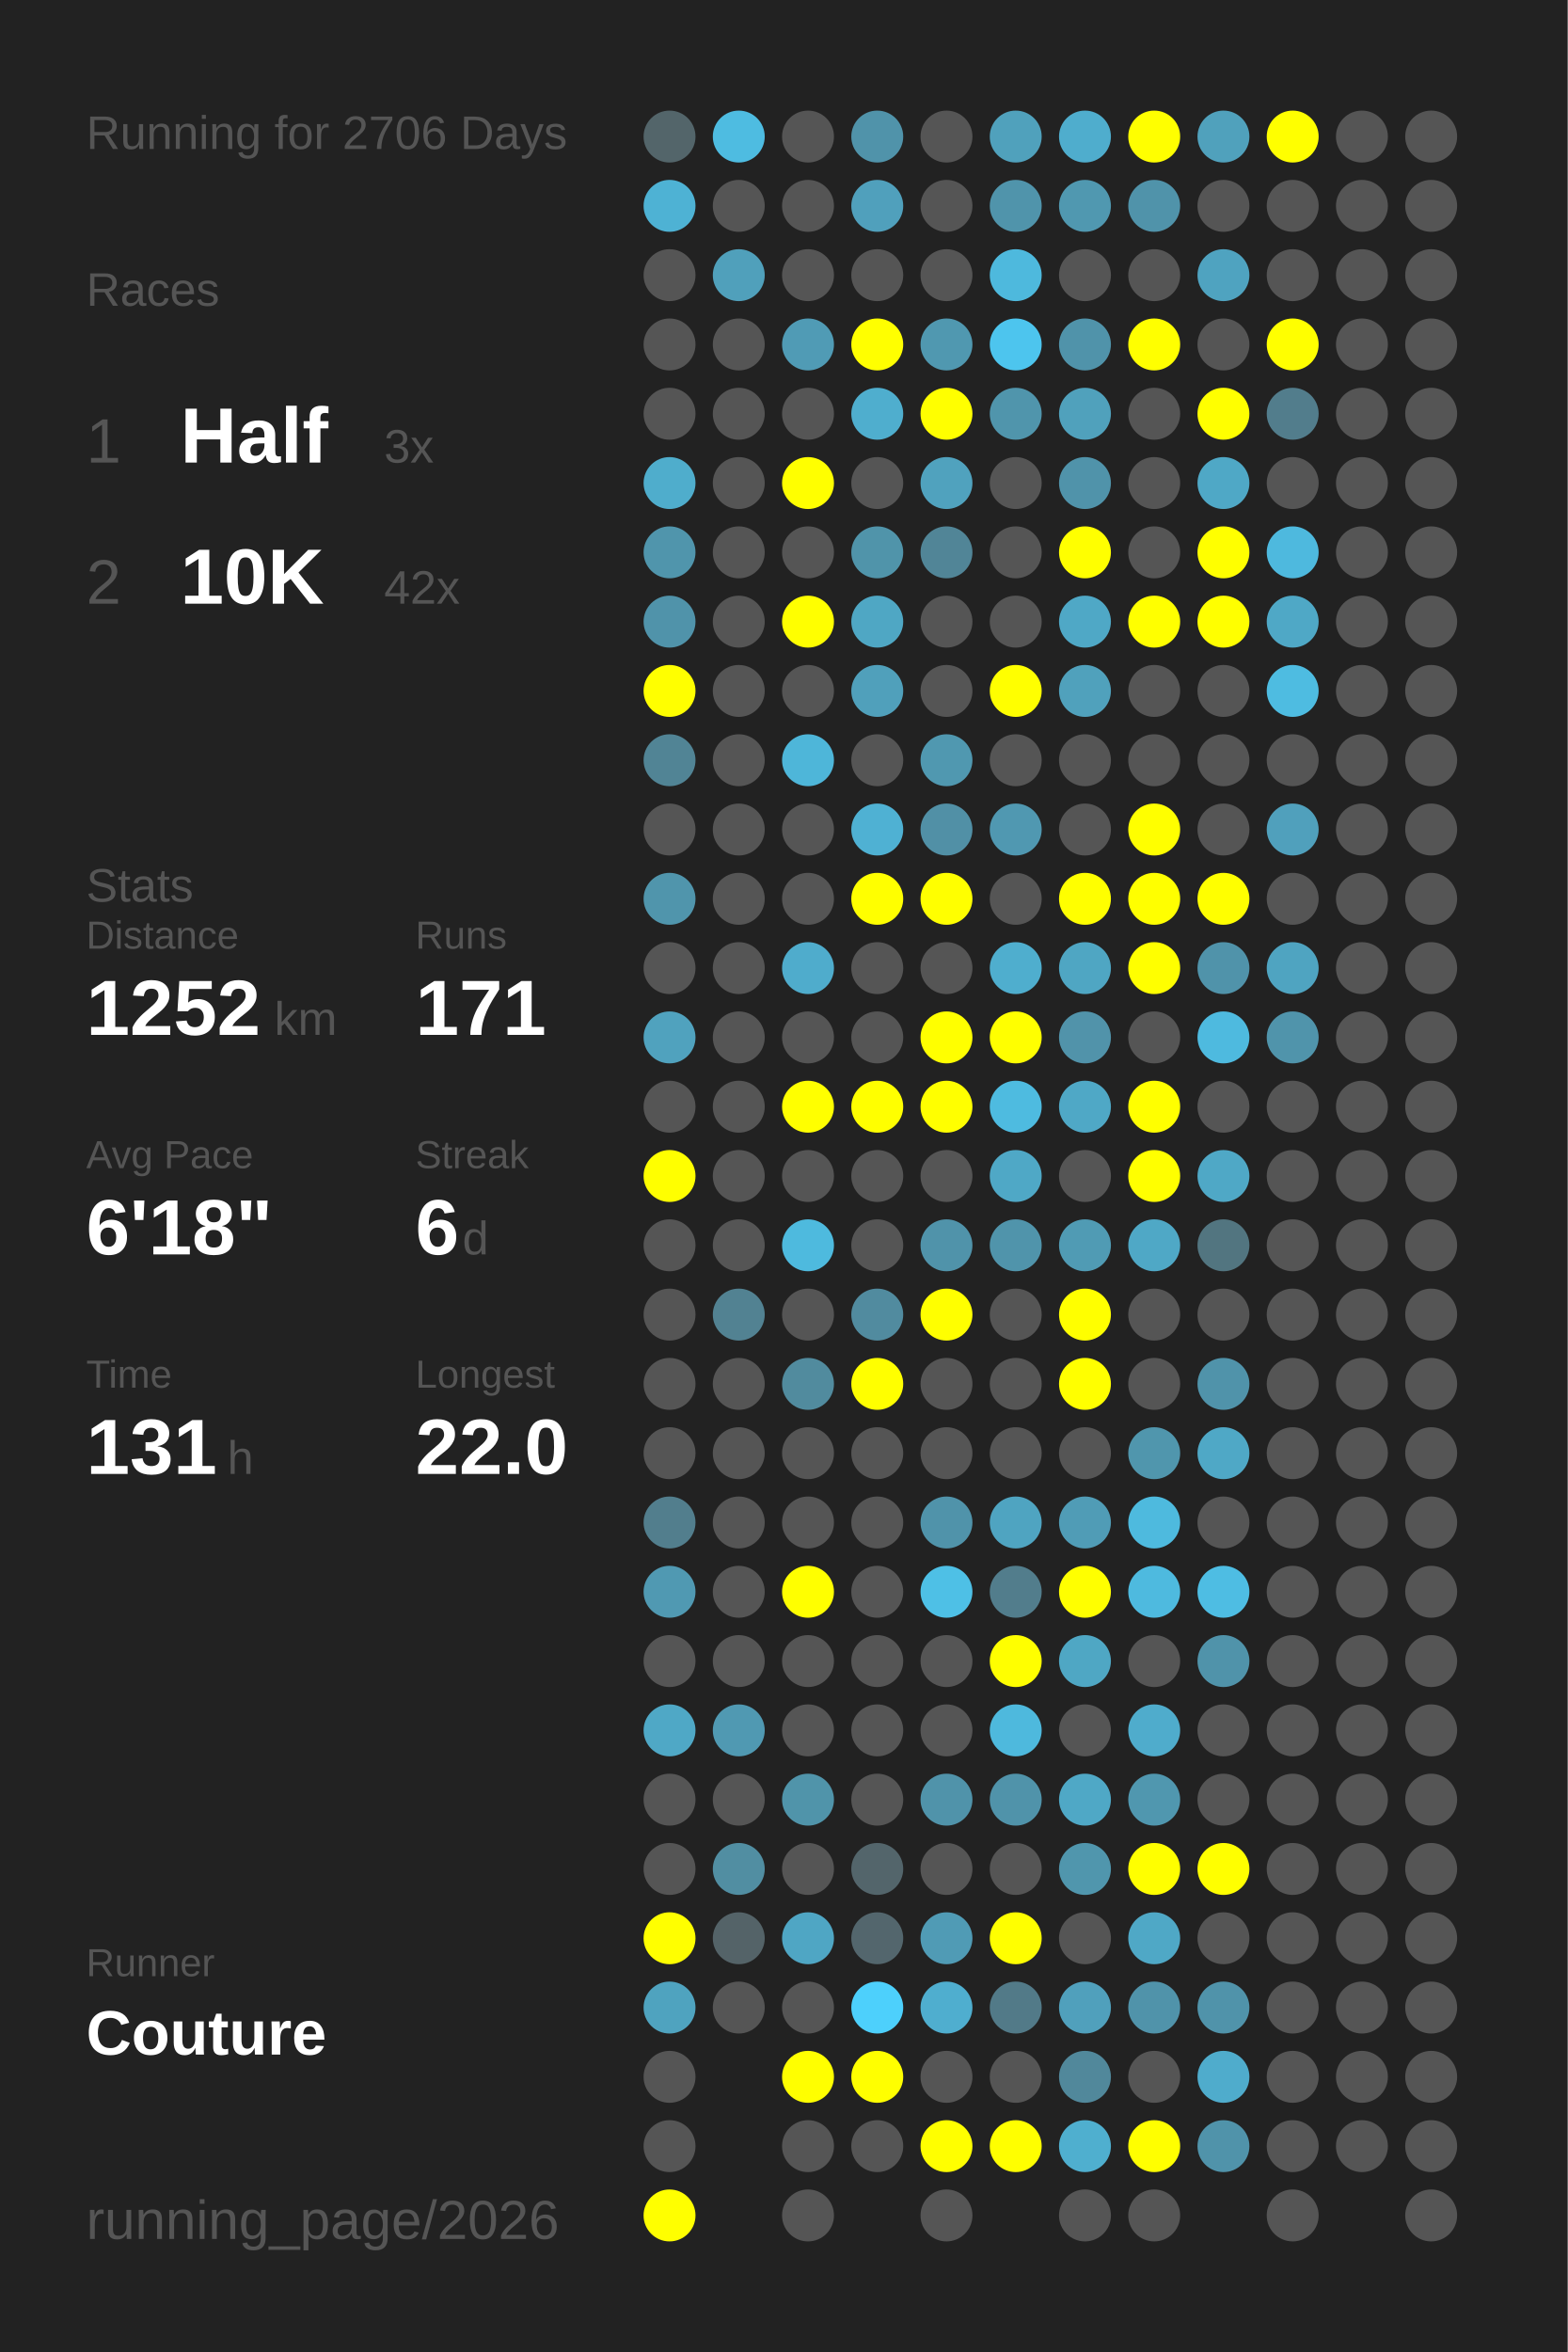
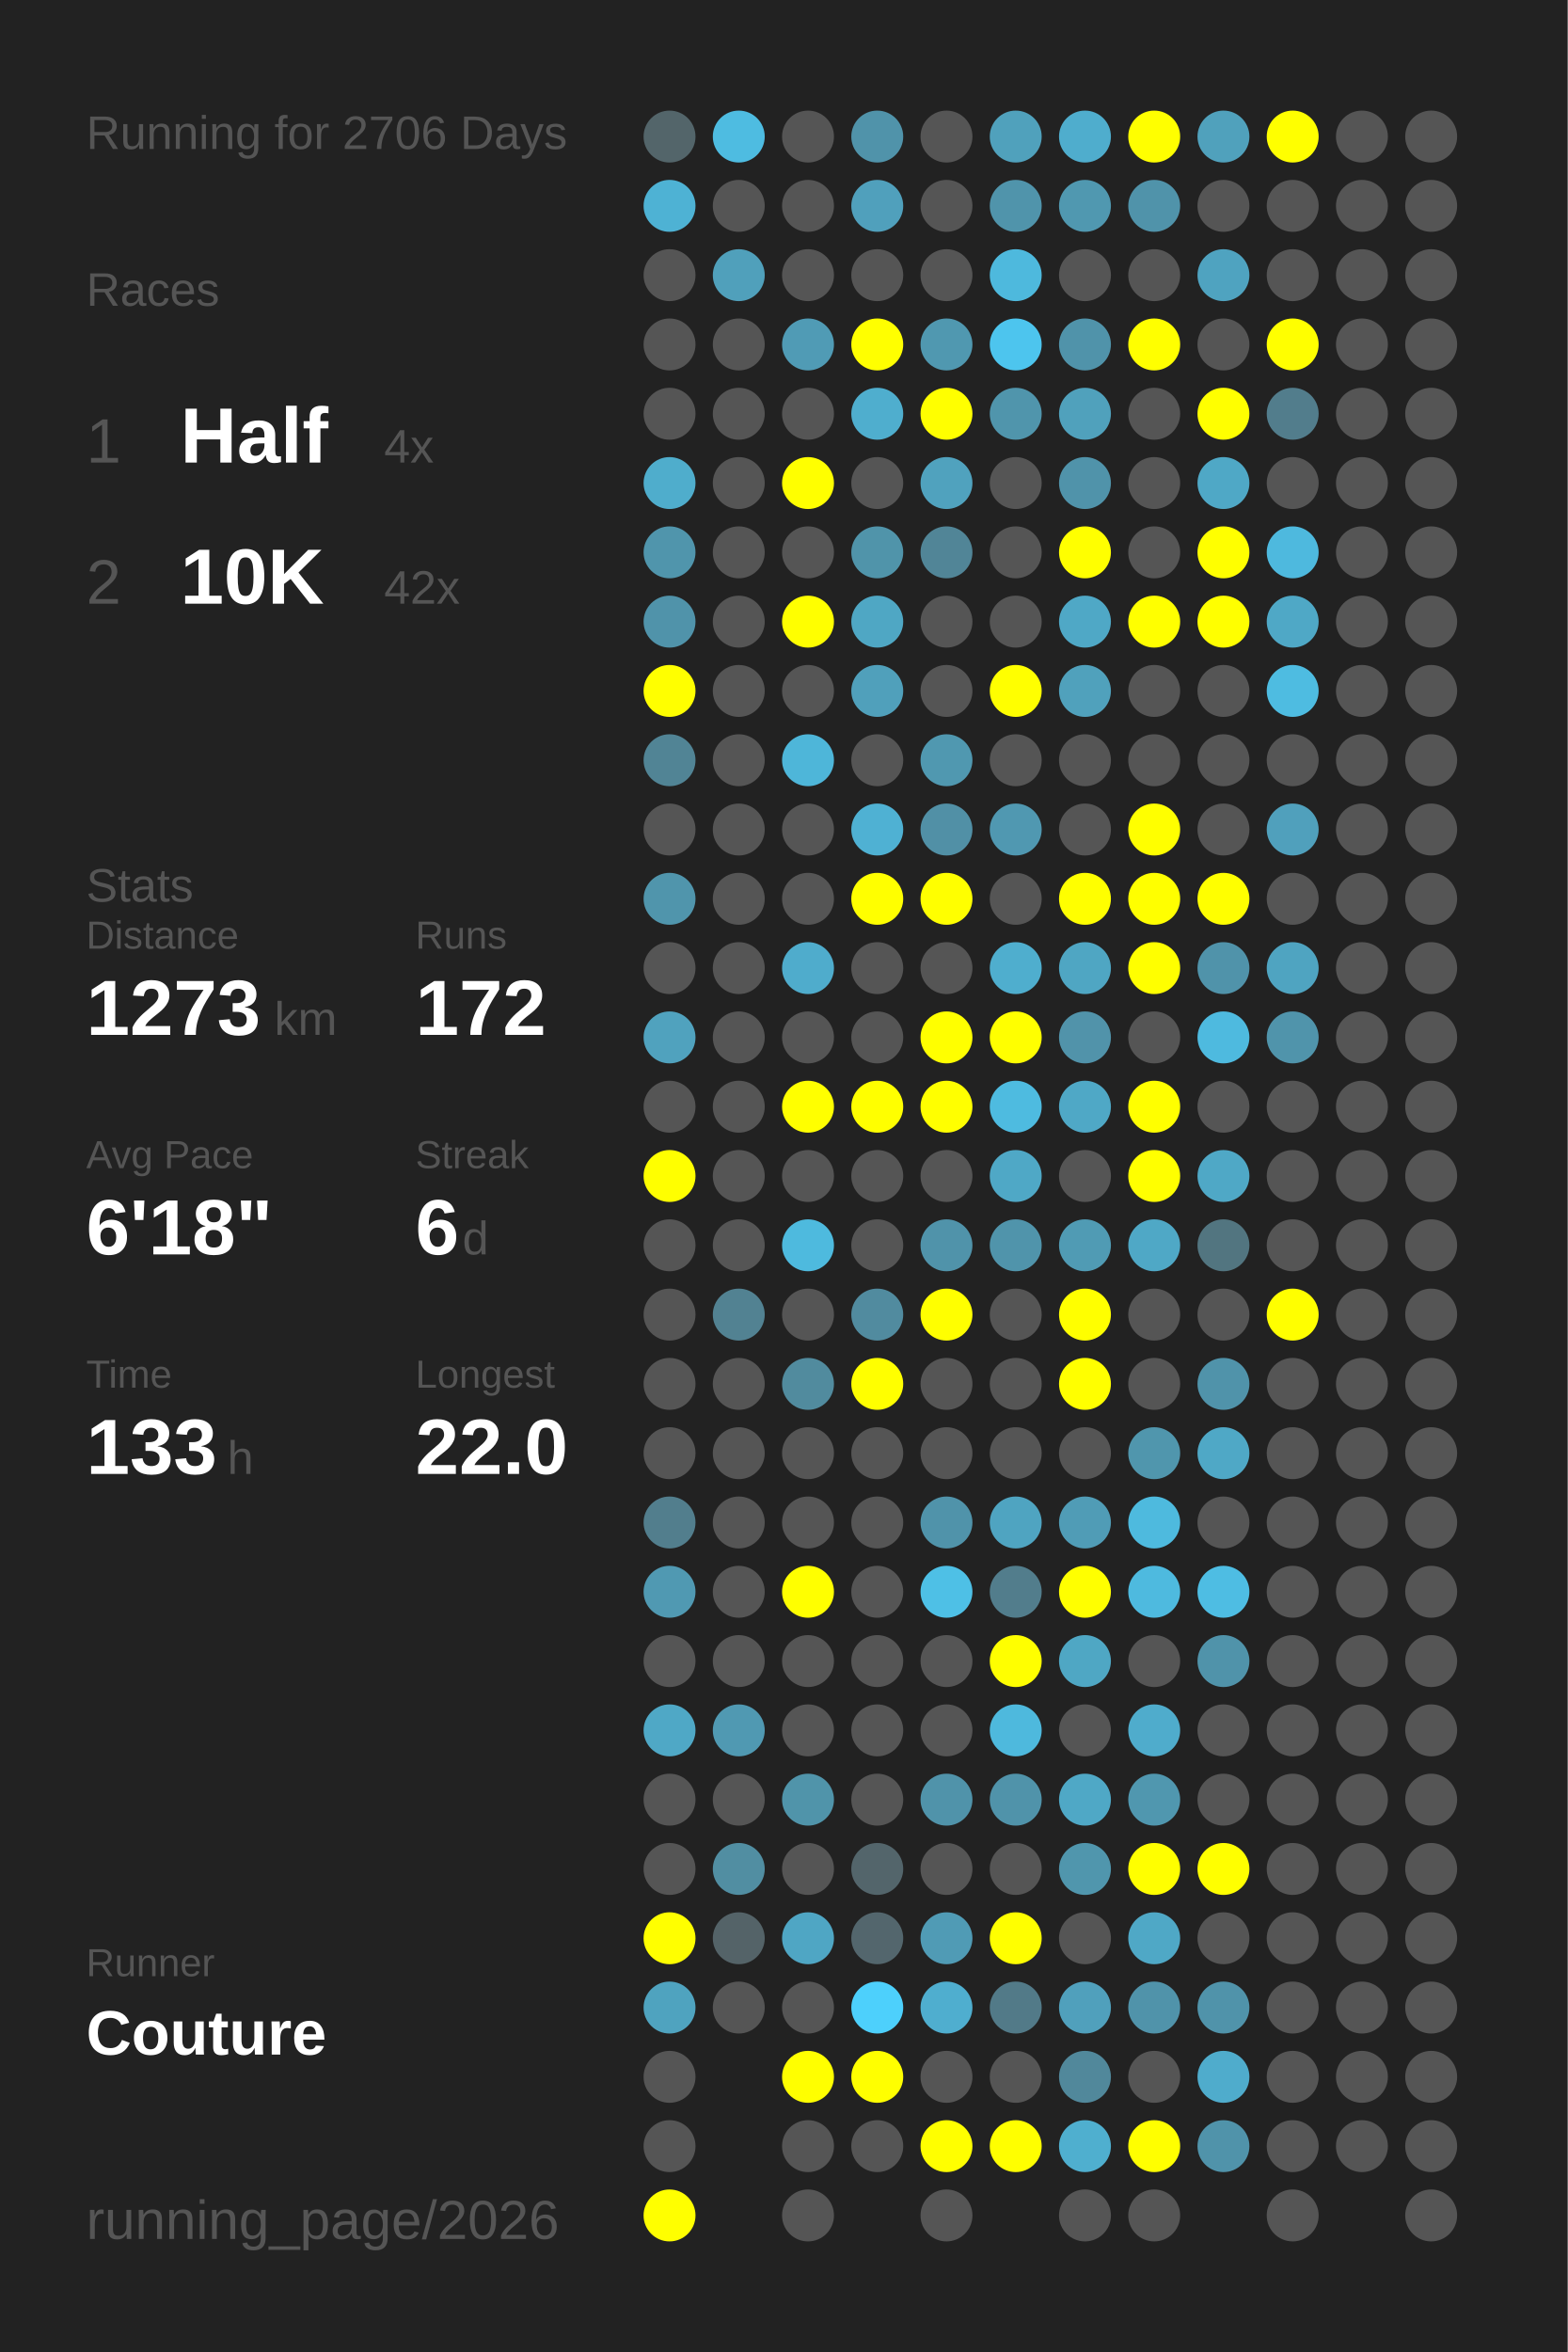
<svg xmlns="http://www.w3.org/2000/svg" baseProfile="full" height="300mm" version="1.1" viewBox="0,0,200,300" width="200mm">
  <defs />
  <rect fill="#222222" height="300" width="200" x="0" y="0" />
  <text fill="#555555" style="font-size:6px; font-family:Arial;" x="11" y="19">Running for 2706 Days</text>
  <text fill="#555555" style="font-size:6px; font-family:Arial;" x="11" y="39">Races</text>
  <text fill="#555555" style="font-size:8px; font-family:Arial;" x="11" y="59">1</text>
  <text fill="#FFFFFF" style="font-size:10px; font-family:Arial; font-weight:bold;" x="23" y="59">Half</text>
-   <text fill="#555555" style="font-size:6px; font-family:Arial;" x="49" y="59">3x</text>
+   <text fill="#555555" style="font-size:6px; font-family:Arial;" x="49" y="59">4x</text>
  <text fill="#555555" style="font-size:8px; font-family:Arial;" x="11" y="77">2</text>
  <text fill="#FFFFFF" style="font-size:10px; font-family:Arial; font-weight:bold;" x="23" y="77">10K</text>
  <text fill="#555555" style="font-size:6px; font-family:Arial;" x="49" y="77">42x</text>
  <text fill="#555555" style="font-size:6px; font-family:Arial;" x="11" y="115">Stats</text>
  <text fill="#555555" style="font-size:5px; font-family:Arial;" x="11" y="121">Distance</text>
-   <text fill="#FFFFFF" style="font-size:10px; font-family:Arial; font-weight:bold;" x="11" y="132">1252</text>
+   <text fill="#FFFFFF" style="font-size:10px; font-family:Arial; font-weight:bold;" x="11" y="132">1273</text>
  <text fill="#555555" style="font-size:6px; font-family:Arial;" x="35" y="132">km</text>
  <text fill="#555555" style="font-size:5px; font-family:Arial;" x="53" y="121">Runs</text>
-   <text fill="#FFFFFF" style="font-size:10px; font-family:Arial; font-weight:bold;" x="53" y="132">171</text>
+   <text fill="#FFFFFF" style="font-size:10px; font-family:Arial; font-weight:bold;" x="53" y="132">172</text>
  <text fill="#555555" style="font-size:5px; font-family:Arial;" x="11" y="149">Avg Pace</text>
  <text fill="#FFFFFF" style="font-size:10px; font-family:Arial; font-weight:bold;" x="11" y="160">6'18"</text>
  <text fill="#555555" style="font-size:5px; font-family:Arial;" x="53" y="149">Streak</text>
  <text fill="#FFFFFF" style="font-size:10px; font-family:Arial; font-weight:bold;" x="53" y="160">6</text>
  <text fill="#555555" style="font-size:6px; font-family:Arial;" x="59" y="160">d</text>
  <text fill="#555555" style="font-size:5px; font-family:Arial;" x="11" y="177">Time</text>
-   <text fill="#FFFFFF" style="font-size:10px; font-family:Arial; font-weight:bold;" x="11" y="188">131</text>
+   <text fill="#FFFFFF" style="font-size:10px; font-family:Arial; font-weight:bold;" x="11" y="188">133</text>
  <text fill="#555555" style="font-size:6px; font-family:Arial;" x="29" y="188">h</text>
  <text fill="#555555" style="font-size:5px; font-family:Arial;" x="53" y="177">Longest</text>
  <text fill="#FFFFFF" style="font-size:10px; font-family:Arial; font-weight:bold;" x="53" y="188">22.0</text>
  <text fill="#555555" style="font-size:5px; font-family:Arial;" x="11" y="252.065">Runner</text>
  <text fill="#FFFFFF" style="font-size:8px; font-family:Arial; font-weight:bold;" x="11" y="262.065">Couture</text>
  <text fill="#555555" style="font-size:7px; font-family:Arial;" x="11" y="285.581">running_page/2026</text>
  <circle cx="85.417" cy="17.419" fill="#53656a" r="3.312" />
  <circle cx="85.417" cy="26.258" fill="#4eb2d4" r="3.312" />
  <circle cx="85.417" cy="35.097" fill="#555555" r="3.312" />
  <circle cx="85.417" cy="43.935" fill="#555555" r="3.312" />
  <circle cx="85.417" cy="52.774" fill="#555555" r="3.312" />
  <circle cx="85.417" cy="61.613" fill="#4fadcc" r="3.312" />
  <circle cx="85.417" cy="70.452" fill="#5095ac" r="3.312" />
  <circle cx="85.417" cy="79.29" fill="#5093aa" r="3.312" />
  <circle cx="85.417" cy="88.129" fill="#FFFF00" r="3.312" />
  <circle cx="85.417" cy="96.968" fill="#518495" r="3.312" />
  <circle cx="85.417" cy="105.806" fill="#555555" r="3.312" />
  <circle cx="85.417" cy="114.645" fill="#5095ac" r="3.312" />
  <circle cx="85.417" cy="123.484" fill="#555555" r="3.312" />
  <circle cx="85.417" cy="132.323" fill="#50a2be" r="3.312" />
  <circle cx="85.417" cy="141.161" fill="#555555" r="3.312" />
  <circle cx="85.417" cy="150" fill="#FFFF00" r="3.312" />
  <circle cx="85.417" cy="158.839" fill="#555555" r="3.312" />
  <circle cx="85.417" cy="167.677" fill="#555555" r="3.312" />
  <circle cx="85.417" cy="176.516" fill="#555555" r="3.312" />
  <circle cx="85.417" cy="185.355" fill="#555555" r="3.312" />
  <circle cx="85.417" cy="194.194" fill="#527e8d" r="3.312" />
  <circle cx="85.417" cy="203.032" fill="#5099b2" r="3.312" />
  <circle cx="85.417" cy="211.871" fill="#555555" r="3.312" />
  <circle cx="85.417" cy="220.71" fill="#4fa8c6" r="3.312" />
  <circle cx="85.417" cy="229.548" fill="#555555" r="3.312" />
  <circle cx="85.417" cy="238.387" fill="#555555" r="3.312" />
  <circle cx="85.417" cy="247.226" fill="#FFFF00" r="3.312" />
  <circle cx="85.417" cy="256.065" fill="#4fa3bf" r="3.312" />
  <circle cx="85.417" cy="264.903" fill="#555555" r="3.312" />
  <circle cx="85.417" cy="273.742" fill="#555555" r="3.312" />
  <circle cx="85.417" cy="282.581" fill="#FFFF00" r="3.312" />
  <circle cx="94.25" cy="17.419" fill="#4ebce1" r="3.312" />
  <circle cx="94.25" cy="26.258" fill="#555555" r="3.312" />
  <circle cx="94.25" cy="35.097" fill="#50a0bb" r="3.312" />
  <circle cx="94.25" cy="43.935" fill="#555555" r="3.312" />
  <circle cx="94.25" cy="52.774" fill="#555555" r="3.312" />
  <circle cx="94.25" cy="61.613" fill="#555555" r="3.312" />
  <circle cx="94.25" cy="70.452" fill="#555555" r="3.312" />
  <circle cx="94.25" cy="79.29" fill="#555555" r="3.312" />
  <circle cx="94.25" cy="88.129" fill="#555555" r="3.312" />
  <circle cx="94.25" cy="96.968" fill="#555555" r="3.312" />
  <circle cx="94.25" cy="105.806" fill="#555555" r="3.312" />
  <circle cx="94.25" cy="114.645" fill="#555555" r="3.312" />
  <circle cx="94.25" cy="123.484" fill="#555555" r="3.312" />
  <circle cx="94.25" cy="132.323" fill="#555555" r="3.312" />
  <circle cx="94.25" cy="141.161" fill="#555555" r="3.312" />
  <circle cx="94.25" cy="150" fill="#555555" r="3.312" />
  <circle cx="94.25" cy="158.839" fill="#555555" r="3.312" />
  <circle cx="94.25" cy="167.677" fill="#528292" r="3.312" />
  <circle cx="94.25" cy="176.516" fill="#555555" r="3.312" />
  <circle cx="94.25" cy="185.355" fill="#555555" r="3.312" />
  <circle cx="94.25" cy="194.194" fill="#555555" r="3.312" />
  <circle cx="94.25" cy="203.032" fill="#555555" r="3.312" />
  <circle cx="94.25" cy="211.871" fill="#555555" r="3.312" />
  <circle cx="94.25" cy="220.71" fill="#5099b2" r="3.312" />
  <circle cx="94.25" cy="229.548" fill="#555555" r="3.312" />
  <circle cx="94.25" cy="238.387" fill="#518ea2" r="3.312" />
  <circle cx="94.25" cy="247.226" fill="#546368" r="3.312" />
  <circle cx="94.25" cy="256.065" fill="#555555" r="3.312" />
  <circle cx="103.083" cy="17.419" fill="#555555" r="3.312" />
  <circle cx="103.083" cy="26.258" fill="#555555" r="3.312" />
  <circle cx="103.083" cy="35.097" fill="#555555" r="3.312" />
  <circle cx="103.083" cy="43.935" fill="#509bb5" r="3.312" />
  <circle cx="103.083" cy="52.774" fill="#555555" r="3.312" />
  <circle cx="103.083" cy="61.613" fill="#FFFF00" r="3.312" />
  <circle cx="103.083" cy="70.452" fill="#555555" r="3.312" />
  <circle cx="103.083" cy="79.29" fill="#FFFF00" r="3.312" />
  <circle cx="103.083" cy="88.129" fill="#555555" r="3.312" />
  <circle cx="103.083" cy="96.968" fill="#4eb6d9" r="3.312" />
  <circle cx="103.083" cy="105.806" fill="#555555" r="3.312" />
  <circle cx="103.083" cy="114.645" fill="#555555" r="3.312" />
  <circle cx="103.083" cy="123.484" fill="#4faccc" r="3.312" />
  <circle cx="103.083" cy="132.323" fill="#555555" r="3.312" />
  <circle cx="103.083" cy="141.161" fill="#FFFF00" r="3.312" />
  <circle cx="103.083" cy="150" fill="#555555" r="3.312" />
  <circle cx="103.083" cy="158.839" fill="#4ebade" r="3.312" />
  <circle cx="103.083" cy="167.677" fill="#555555" r="3.312" />
  <circle cx="103.083" cy="176.516" fill="#518b9e" r="3.312" />
  <circle cx="103.083" cy="185.355" fill="#555555" r="3.312" />
  <circle cx="103.083" cy="194.194" fill="#555555" r="3.312" />
  <circle cx="103.083" cy="203.032" fill="#FFFF00" r="3.312" />
  <circle cx="103.083" cy="211.871" fill="#555555" r="3.312" />
  <circle cx="103.083" cy="220.71" fill="#555555" r="3.312" />
  <circle cx="103.083" cy="229.548" fill="#5094aa" r="3.312" />
  <circle cx="103.083" cy="238.387" fill="#555555" r="3.312" />
  <circle cx="103.083" cy="247.226" fill="#4fa6c4" r="3.312" />
  <circle cx="103.083" cy="256.065" fill="#555555" r="3.312" />
  <circle cx="103.083" cy="264.903" fill="#FFFF00" r="3.312" />
  <circle cx="103.083" cy="273.742" fill="#555555" r="3.312" />
  <circle cx="103.083" cy="282.581" fill="#555555" r="3.312" />
  <circle cx="111.917" cy="17.419" fill="#5093aa" r="3.312" />
  <circle cx="111.917" cy="26.258" fill="#50a0bc" r="3.312" />
  <circle cx="111.917" cy="35.097" fill="#555555" r="3.312" />
  <circle cx="111.917" cy="43.935" fill="#FFFF00" r="3.312" />
  <circle cx="111.917" cy="52.774" fill="#4faece" r="3.312" />
  <circle cx="111.917" cy="61.613" fill="#555555" r="3.312" />
  <circle cx="111.917" cy="70.452" fill="#5094aa" r="3.312" />
  <circle cx="111.917" cy="79.29" fill="#4fa7c4" r="3.312" />
  <circle cx="111.917" cy="88.129" fill="#50a0bb" r="3.312" />
  <circle cx="111.917" cy="96.968" fill="#555555" r="3.312" />
  <circle cx="111.917" cy="105.806" fill="#4fb1d3" r="3.312" />
  <circle cx="111.917" cy="114.645" fill="#FFFF00" r="3.312" />
  <circle cx="111.917" cy="123.484" fill="#555555" r="3.312" />
  <circle cx="111.917" cy="132.323" fill="#555555" r="3.312" />
  <circle cx="111.917" cy="141.161" fill="#FFFF00" r="3.312" />
  <circle cx="111.917" cy="150" fill="#555555" r="3.312" />
  <circle cx="111.917" cy="158.839" fill="#555555" r="3.312" />
  <circle cx="111.917" cy="167.677" fill="#518b9f" r="3.312" />
  <circle cx="111.917" cy="176.516" fill="#FFFF00" r="3.312" />
  <circle cx="111.917" cy="185.355" fill="#555555" r="3.312" />
  <circle cx="111.917" cy="194.194" fill="#555555" r="3.312" />
  <circle cx="111.917" cy="203.032" fill="#555555" r="3.312" />
  <circle cx="111.917" cy="211.871" fill="#555555" r="3.312" />
  <circle cx="111.917" cy="220.71" fill="#555555" r="3.312" />
  <circle cx="111.917" cy="229.548" fill="#555555" r="3.312" />
  <circle cx="111.917" cy="238.387" fill="#53656b" r="3.312" />
  <circle cx="111.917" cy="247.226" fill="#53666d" r="3.312" />
  <circle cx="111.917" cy="256.065" fill="#4dd0fc" r="3.312" />
  <circle cx="111.917" cy="264.903" fill="#FFFF00" r="3.312" />
  <circle cx="111.917" cy="273.742" fill="#555555" r="3.312" />
  <circle cx="120.75" cy="17.419" fill="#555555" r="3.312" />
  <circle cx="120.75" cy="26.258" fill="#555555" r="3.312" />
  <circle cx="120.75" cy="35.097" fill="#555555" r="3.312" />
  <circle cx="120.75" cy="43.935" fill="#5098b0" r="3.312" />
  <circle cx="120.75" cy="52.774" fill="#FFFF00" r="3.312" />
  <circle cx="120.75" cy="61.613" fill="#50a2be" r="3.312" />
  <circle cx="120.75" cy="70.452" fill="#518597" r="3.312" />
  <circle cx="120.75" cy="79.29" fill="#555555" r="3.312" />
  <circle cx="120.75" cy="88.129" fill="#555555" r="3.312" />
  <circle cx="120.75" cy="96.968" fill="#5098b0" r="3.312" />
  <circle cx="120.75" cy="105.806" fill="#5190a6" r="3.312" />
  <circle cx="120.75" cy="114.645" fill="#FFFF00" r="3.312" />
  <circle cx="120.75" cy="123.484" fill="#555555" r="3.312" />
  <circle cx="120.75" cy="132.323" fill="#FFFF00" r="3.312" />
  <circle cx="120.75" cy="141.161" fill="#FFFF00" r="3.312" />
  <circle cx="120.75" cy="150" fill="#555555" r="3.312" />
  <circle cx="120.75" cy="158.839" fill="#5093aa" r="3.312" />
  <circle cx="120.75" cy="167.677" fill="#FFFF00" r="3.312" />
  <circle cx="120.75" cy="176.516" fill="#555555" r="3.312" />
  <circle cx="120.75" cy="185.355" fill="#555555" r="3.312" />
  <circle cx="120.75" cy="194.194" fill="#5093aa" r="3.312" />
  <circle cx="120.75" cy="203.032" fill="#4ec0e6" r="3.312" />
  <circle cx="120.75" cy="211.871" fill="#555555" r="3.312" />
  <circle cx="120.75" cy="220.71" fill="#555555" r="3.312" />
  <circle cx="120.75" cy="229.548" fill="#5093aa" r="3.312" />
  <circle cx="120.75" cy="238.387" fill="#555555" r="3.312" />
  <circle cx="120.75" cy="247.226" fill="#509bb5" r="3.312" />
  <circle cx="120.75" cy="256.065" fill="#4faecf" r="3.312" />
  <circle cx="120.75" cy="264.903" fill="#555555" r="3.312" />
  <circle cx="120.75" cy="273.742" fill="#FFFF00" r="3.312" />
  <circle cx="120.75" cy="282.581" fill="#555555" r="3.312" />
  <circle cx="129.583" cy="17.419" fill="#50a1bc" r="3.312" />
  <circle cx="129.583" cy="26.258" fill="#5094ab" r="3.312" />
  <circle cx="129.583" cy="35.097" fill="#4eb9dd" r="3.312" />
  <circle cx="129.583" cy="43.935" fill="#4dc5ee" r="3.312" />
  <circle cx="129.583" cy="52.774" fill="#5095ac" r="3.312" />
  <circle cx="129.583" cy="61.613" fill="#555555" r="3.312" />
  <circle cx="129.583" cy="70.452" fill="#555555" r="3.312" />
  <circle cx="129.583" cy="79.29" fill="#555555" r="3.312" />
  <circle cx="129.583" cy="88.129" fill="#FFFF00" r="3.312" />
  <circle cx="129.583" cy="96.968" fill="#555555" r="3.312" />
  <circle cx="129.583" cy="105.806" fill="#5098b1" r="3.312" />
  <circle cx="129.583" cy="114.645" fill="#555555" r="3.312" />
  <circle cx="129.583" cy="123.484" fill="#4faece" r="3.312" />
  <circle cx="129.583" cy="132.323" fill="#FFFF00" r="3.312" />
  <circle cx="129.583" cy="141.161" fill="#4ebbe0" r="3.312" />
  <circle cx="129.583" cy="150" fill="#4fa8c6" r="3.312" />
  <circle cx="129.583" cy="158.839" fill="#5094ab" r="3.312" />
  <circle cx="129.583" cy="167.677" fill="#555555" r="3.312" />
  <circle cx="129.583" cy="176.516" fill="#555555" r="3.312" />
  <circle cx="129.583" cy="185.355" fill="#555555" r="3.312" />
  <circle cx="129.583" cy="194.194" fill="#4fa4c1" r="3.312" />
  <circle cx="129.583" cy="203.032" fill="#527d8c" r="3.312" />
  <circle cx="129.583" cy="211.871" fill="#FFFF00" r="3.312" />
  <circle cx="129.583" cy="220.71" fill="#4eb9dd" r="3.312" />
  <circle cx="129.583" cy="229.548" fill="#5093aa" r="3.312" />
  <circle cx="129.583" cy="238.387" fill="#555555" r="3.312" />
  <circle cx="129.583" cy="247.226" fill="#FFFF00" r="3.312" />
  <circle cx="129.583" cy="256.065" fill="#527a88" r="3.312" />
  <circle cx="129.583" cy="264.903" fill="#555555" r="3.312" />
  <circle cx="129.583" cy="273.742" fill="#FFFF00" r="3.312" />
  <circle cx="138.417" cy="17.419" fill="#4fadcd" r="3.312" />
  <circle cx="138.417" cy="26.258" fill="#5098b0" r="3.312" />
  <circle cx="138.417" cy="35.097" fill="#555555" r="3.312" />
  <circle cx="138.417" cy="43.935" fill="#5093aa" r="3.312" />
  <circle cx="138.417" cy="52.774" fill="#50a1bc" r="3.312" />
  <circle cx="138.417" cy="61.613" fill="#5093aa" r="3.312" />
  <circle cx="138.417" cy="70.452" fill="#FFFF00" r="3.312" />
  <circle cx="138.417" cy="79.29" fill="#4fa8c6" r="3.312" />
  <circle cx="138.417" cy="88.129" fill="#50a1bc" r="3.312" />
  <circle cx="138.417" cy="96.968" fill="#555555" r="3.312" />
  <circle cx="138.417" cy="105.806" fill="#555555" r="3.312" />
  <circle cx="138.417" cy="114.645" fill="#FFFF00" r="3.312" />
  <circle cx="138.417" cy="123.484" fill="#4fa6c3" r="3.312" />
  <circle cx="138.417" cy="132.323" fill="#5193aa" r="3.312" />
  <circle cx="138.417" cy="141.161" fill="#4fa8c6" r="3.312" />
  <circle cx="138.417" cy="150" fill="#555555" r="3.312" />
  <circle cx="138.417" cy="158.839" fill="#509bb4" r="3.312" />
  <circle cx="138.417" cy="167.677" fill="#FFFF00" r="3.312" />
  <circle cx="138.417" cy="176.516" fill="#FFFF00" r="3.312" />
  <circle cx="138.417" cy="185.355" fill="#555555" r="3.312" />
  <circle cx="138.417" cy="194.194" fill="#509cb6" r="3.312" />
  <circle cx="138.417" cy="203.032" fill="#FFFF00" r="3.312" />
  <circle cx="138.417" cy="211.871" fill="#4fa7c4" r="3.312" />
  <circle cx="138.417" cy="220.71" fill="#555555" r="3.312" />
  <circle cx="138.417" cy="229.548" fill="#4fa8c6" r="3.312" />
  <circle cx="138.417" cy="238.387" fill="#5096ad" r="3.312" />
  <circle cx="138.417" cy="247.226" fill="#555555" r="3.312" />
  <circle cx="138.417" cy="256.065" fill="#50a0bc" r="3.312" />
  <circle cx="138.417" cy="264.903" fill="#51889b" r="3.312" />
  <circle cx="138.417" cy="273.742" fill="#4fafcf" r="3.312" />
  <circle cx="138.417" cy="282.581" fill="#555555" r="3.312" />
  <circle cx="147.25" cy="17.419" fill="#FFFF00" r="3.312" />
  <circle cx="147.25" cy="26.258" fill="#5093aa" r="3.312" />
  <circle cx="147.25" cy="35.097" fill="#555555" r="3.312" />
  <circle cx="147.25" cy="43.935" fill="#FFFF00" r="3.312" />
  <circle cx="147.25" cy="52.774" fill="#555555" r="3.312" />
  <circle cx="147.25" cy="61.613" fill="#555555" r="3.312" />
  <circle cx="147.25" cy="70.452" fill="#555555" r="3.312" />
  <circle cx="147.25" cy="79.29" fill="#FFFF00" r="3.312" />
  <circle cx="147.25" cy="88.129" fill="#555555" r="3.312" />
  <circle cx="147.25" cy="96.968" fill="#555555" r="3.312" />
  <circle cx="147.25" cy="105.806" fill="#FFFF00" r="3.312" />
  <circle cx="147.25" cy="114.645" fill="#FFFF00" r="3.312" />
  <circle cx="147.25" cy="123.484" fill="#FFFF00" r="3.312" />
  <circle cx="147.25" cy="132.323" fill="#555555" r="3.312" />
  <circle cx="147.25" cy="141.161" fill="#FFFF00" r="3.312" />
  <circle cx="147.25" cy="150" fill="#FFFF00" r="3.312" />
  <circle cx="147.25" cy="158.839" fill="#4fa8c6" r="3.312" />
  <circle cx="147.25" cy="167.677" fill="#555555" r="3.312" />
  <circle cx="147.25" cy="176.516" fill="#555555" r="3.312" />
  <circle cx="147.25" cy="185.355" fill="#5096ad" r="3.312" />
  <circle cx="147.25" cy="194.194" fill="#4ebade" r="3.312" />
  <circle cx="147.25" cy="203.032" fill="#4ebadf" r="3.312" />
  <circle cx="147.25" cy="211.871" fill="#555555" r="3.312" />
  <circle cx="147.25" cy="220.71" fill="#4faccc" r="3.312" />
  <circle cx="147.25" cy="229.548" fill="#5097af" r="3.312" />
  <circle cx="147.25" cy="238.387" fill="#FFFF00" r="3.312" />
  <circle cx="147.25" cy="247.226" fill="#4fa8c6" r="3.312" />
  <circle cx="147.25" cy="256.065" fill="#5093aa" r="3.312" />
  <circle cx="147.25" cy="264.903" fill="#555555" r="3.312" />
  <circle cx="147.25" cy="273.742" fill="#FFFF00" r="3.312" />
  <circle cx="147.25" cy="282.581" fill="#555555" r="3.312" />
  <circle cx="156.083" cy="17.419" fill="#50a1bc" r="3.312" />
  <circle cx="156.083" cy="26.258" fill="#555555" r="3.312" />
  <circle cx="156.083" cy="35.097" fill="#4fa3c0" r="3.312" />
  <circle cx="156.083" cy="43.935" fill="#555555" r="3.312" />
  <circle cx="156.083" cy="52.774" fill="#FFFF00" r="3.312" />
  <circle cx="156.083" cy="61.613" fill="#4fa8c6" r="3.312" />
  <circle cx="156.083" cy="70.452" fill="#FFFF00" r="3.312" />
  <circle cx="156.083" cy="79.29" fill="#FFFF00" r="3.312" />
  <circle cx="156.083" cy="88.129" fill="#555555" r="3.312" />
  <circle cx="156.083" cy="96.968" fill="#555555" r="3.312" />
  <circle cx="156.083" cy="105.806" fill="#555555" r="3.312" />
  <circle cx="156.083" cy="114.645" fill="#FFFF00" r="3.312" />
  <circle cx="156.083" cy="123.484" fill="#5093aa" r="3.312" />
  <circle cx="156.083" cy="132.323" fill="#4ebadf" r="3.312" />
  <circle cx="156.083" cy="141.161" fill="#555555" r="3.312" />
  <circle cx="156.083" cy="150" fill="#4fa8c6" r="3.312" />
  <circle cx="156.083" cy="158.839" fill="#527580" r="3.312" />
  <circle cx="156.083" cy="167.677" fill="#555555" r="3.312" />
  <circle cx="156.083" cy="176.516" fill="#5093aa" r="3.312" />
  <circle cx="156.083" cy="185.355" fill="#4fa8c6" r="3.312" />
  <circle cx="156.083" cy="194.194" fill="#555555" r="3.312" />
  <circle cx="156.083" cy="203.032" fill="#4ebde3" r="3.312" />
  <circle cx="156.083" cy="211.871" fill="#5093aa" r="3.312" />
  <circle cx="156.083" cy="220.71" fill="#555555" r="3.312" />
  <circle cx="156.083" cy="229.548" fill="#555555" r="3.312" />
  <circle cx="156.083" cy="238.387" fill="#FFFF00" r="3.312" />
  <circle cx="156.083" cy="247.226" fill="#555555" r="3.312" />
  <circle cx="156.083" cy="256.065" fill="#5093aa" r="3.312" />
  <circle cx="156.083" cy="264.903" fill="#4faccc" r="3.312" />
  <circle cx="156.083" cy="273.742" fill="#5093aa" r="3.312" />
  <circle cx="164.917" cy="17.419" fill="#FFFF00" r="3.312" />
  <circle cx="164.917" cy="26.258" fill="#555555" r="3.312" />
  <circle cx="164.917" cy="35.097" fill="#555555" r="3.312" />
  <circle cx="164.917" cy="43.935" fill="#FFFF00" r="3.312" />
  <circle cx="164.917" cy="52.774" fill="#527d8c" r="3.312" />
  <circle cx="164.917" cy="61.613" fill="#555555" r="3.312" />
  <circle cx="164.917" cy="70.452" fill="#4eb9de" r="3.312" />
  <circle cx="164.917" cy="79.29" fill="#4fa8c6" r="3.312" />
  <circle cx="164.917" cy="88.129" fill="#4ebce1" r="3.312" />
  <circle cx="164.917" cy="96.968" fill="#555555" r="3.312" />
  <circle cx="164.917" cy="105.806" fill="#50a0bc" r="3.312" />
  <circle cx="164.917" cy="114.645" fill="#555555" r="3.312" />
  <circle cx="164.917" cy="123.484" fill="#4fa4c1" r="3.312" />
  <circle cx="164.917" cy="132.323" fill="#5094ab" r="3.312" />
  <circle cx="164.917" cy="141.161" fill="#555555" r="3.312" />
  <circle cx="164.917" cy="150" fill="#555555" r="3.312" />
  <circle cx="164.917" cy="158.839" fill="#555555" r="3.312" />
-   <circle cx="164.917" cy="167.677" fill="#555555" r="3.312" />
+   <circle cx="164.917" cy="167.677" fill="#FFFF00" r="3.312" />
  <circle cx="164.917" cy="176.516" fill="#555555" r="3.312" />
  <circle cx="164.917" cy="185.355" fill="#555555" r="3.312" />
  <circle cx="164.917" cy="194.194" fill="#555555" r="3.312" />
  <circle cx="164.917" cy="203.032" fill="#555555" r="3.312" />
  <circle cx="164.917" cy="211.871" fill="#555555" r="3.312" />
  <circle cx="164.917" cy="220.71" fill="#555555" r="3.312" />
  <circle cx="164.917" cy="229.548" fill="#555555" r="3.312" />
  <circle cx="164.917" cy="238.387" fill="#555555" r="3.312" />
  <circle cx="164.917" cy="247.226" fill="#555555" r="3.312" />
  <circle cx="164.917" cy="256.065" fill="#555555" r="3.312" />
  <circle cx="164.917" cy="264.903" fill="#555555" r="3.312" />
  <circle cx="164.917" cy="273.742" fill="#555555" r="3.312" />
  <circle cx="164.917" cy="282.581" fill="#555555" r="3.312" />
  <circle cx="173.75" cy="17.419" fill="#555555" r="3.312" />
  <circle cx="173.75" cy="26.258" fill="#555555" r="3.312" />
  <circle cx="173.75" cy="35.097" fill="#555555" r="3.312" />
  <circle cx="173.75" cy="43.935" fill="#555555" r="3.312" />
  <circle cx="173.75" cy="52.774" fill="#555555" r="3.312" />
  <circle cx="173.75" cy="61.613" fill="#555555" r="3.312" />
  <circle cx="173.75" cy="70.452" fill="#555555" r="3.312" />
  <circle cx="173.75" cy="79.29" fill="#555555" r="3.312" />
  <circle cx="173.75" cy="88.129" fill="#555555" r="3.312" />
  <circle cx="173.75" cy="96.968" fill="#555555" r="3.312" />
  <circle cx="173.75" cy="105.806" fill="#555555" r="3.312" />
  <circle cx="173.75" cy="114.645" fill="#555555" r="3.312" />
  <circle cx="173.75" cy="123.484" fill="#555555" r="3.312" />
  <circle cx="173.75" cy="132.323" fill="#555555" r="3.312" />
  <circle cx="173.75" cy="141.161" fill="#555555" r="3.312" />
  <circle cx="173.75" cy="150" fill="#555555" r="3.312" />
  <circle cx="173.75" cy="158.839" fill="#555555" r="3.312" />
  <circle cx="173.75" cy="167.677" fill="#555555" r="3.312" />
  <circle cx="173.75" cy="176.516" fill="#555555" r="3.312" />
  <circle cx="173.75" cy="185.355" fill="#555555" r="3.312" />
  <circle cx="173.75" cy="194.194" fill="#555555" r="3.312" />
  <circle cx="173.75" cy="203.032" fill="#555555" r="3.312" />
  <circle cx="173.75" cy="211.871" fill="#555555" r="3.312" />
  <circle cx="173.75" cy="220.71" fill="#555555" r="3.312" />
  <circle cx="173.75" cy="229.548" fill="#555555" r="3.312" />
  <circle cx="173.75" cy="238.387" fill="#555555" r="3.312" />
  <circle cx="173.75" cy="247.226" fill="#555555" r="3.312" />
  <circle cx="173.75" cy="256.065" fill="#555555" r="3.312" />
  <circle cx="173.75" cy="264.903" fill="#555555" r="3.312" />
  <circle cx="173.75" cy="273.742" fill="#555555" r="3.312" />
  <circle cx="182.583" cy="17.419" fill="#555555" r="3.312" />
  <circle cx="182.583" cy="26.258" fill="#555555" r="3.312" />
  <circle cx="182.583" cy="35.097" fill="#555555" r="3.312" />
  <circle cx="182.583" cy="43.935" fill="#555555" r="3.312" />
  <circle cx="182.583" cy="52.774" fill="#555555" r="3.312" />
  <circle cx="182.583" cy="61.613" fill="#555555" r="3.312" />
  <circle cx="182.583" cy="70.452" fill="#555555" r="3.312" />
  <circle cx="182.583" cy="79.29" fill="#555555" r="3.312" />
  <circle cx="182.583" cy="88.129" fill="#555555" r="3.312" />
  <circle cx="182.583" cy="96.968" fill="#555555" r="3.312" />
  <circle cx="182.583" cy="105.806" fill="#555555" r="3.312" />
  <circle cx="182.583" cy="114.645" fill="#555555" r="3.312" />
  <circle cx="182.583" cy="123.484" fill="#555555" r="3.312" />
  <circle cx="182.583" cy="132.323" fill="#555555" r="3.312" />
  <circle cx="182.583" cy="141.161" fill="#555555" r="3.312" />
  <circle cx="182.583" cy="150" fill="#555555" r="3.312" />
  <circle cx="182.583" cy="158.839" fill="#555555" r="3.312" />
  <circle cx="182.583" cy="167.677" fill="#555555" r="3.312" />
  <circle cx="182.583" cy="176.516" fill="#555555" r="3.312" />
  <circle cx="182.583" cy="185.355" fill="#555555" r="3.312" />
  <circle cx="182.583" cy="194.194" fill="#555555" r="3.312" />
  <circle cx="182.583" cy="203.032" fill="#555555" r="3.312" />
  <circle cx="182.583" cy="211.871" fill="#555555" r="3.312" />
  <circle cx="182.583" cy="220.71" fill="#555555" r="3.312" />
  <circle cx="182.583" cy="229.548" fill="#555555" r="3.312" />
  <circle cx="182.583" cy="238.387" fill="#555555" r="3.312" />
  <circle cx="182.583" cy="247.226" fill="#555555" r="3.312" />
  <circle cx="182.583" cy="256.065" fill="#555555" r="3.312" />
  <circle cx="182.583" cy="264.903" fill="#555555" r="3.312" />
  <circle cx="182.583" cy="273.742" fill="#555555" r="3.312" />
  <circle cx="182.583" cy="282.581" fill="#555555" r="3.312" />
</svg>
